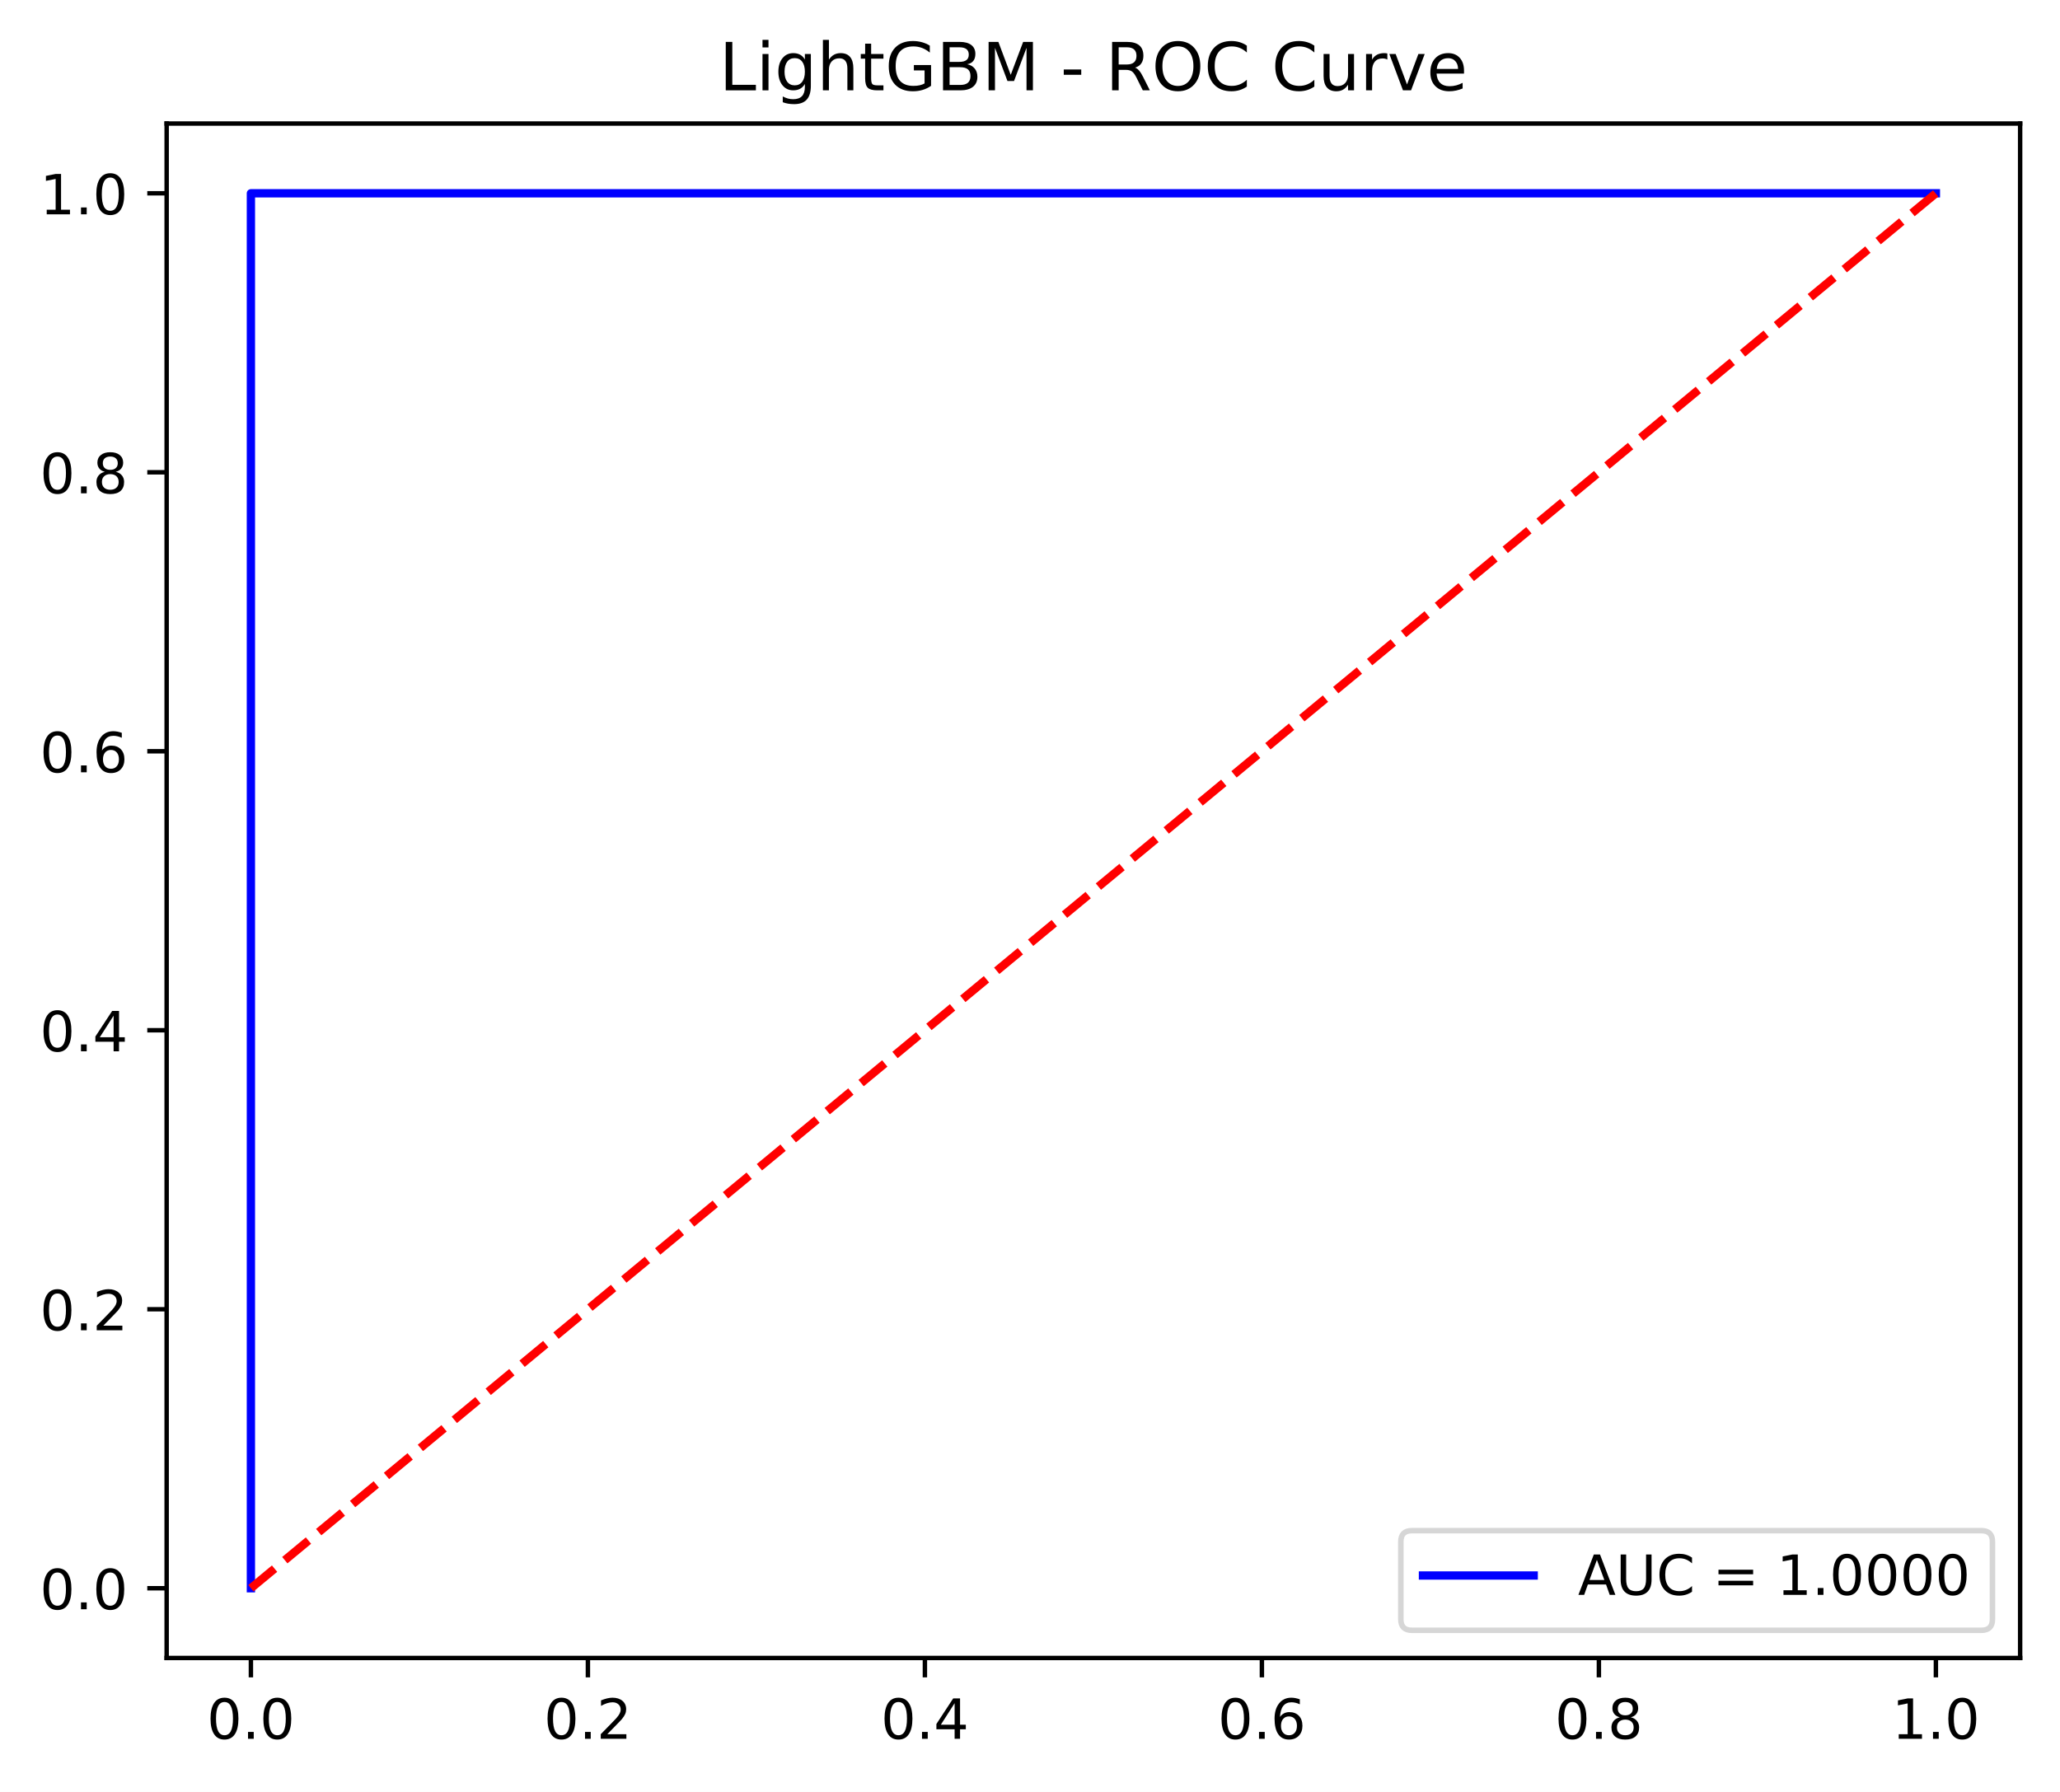
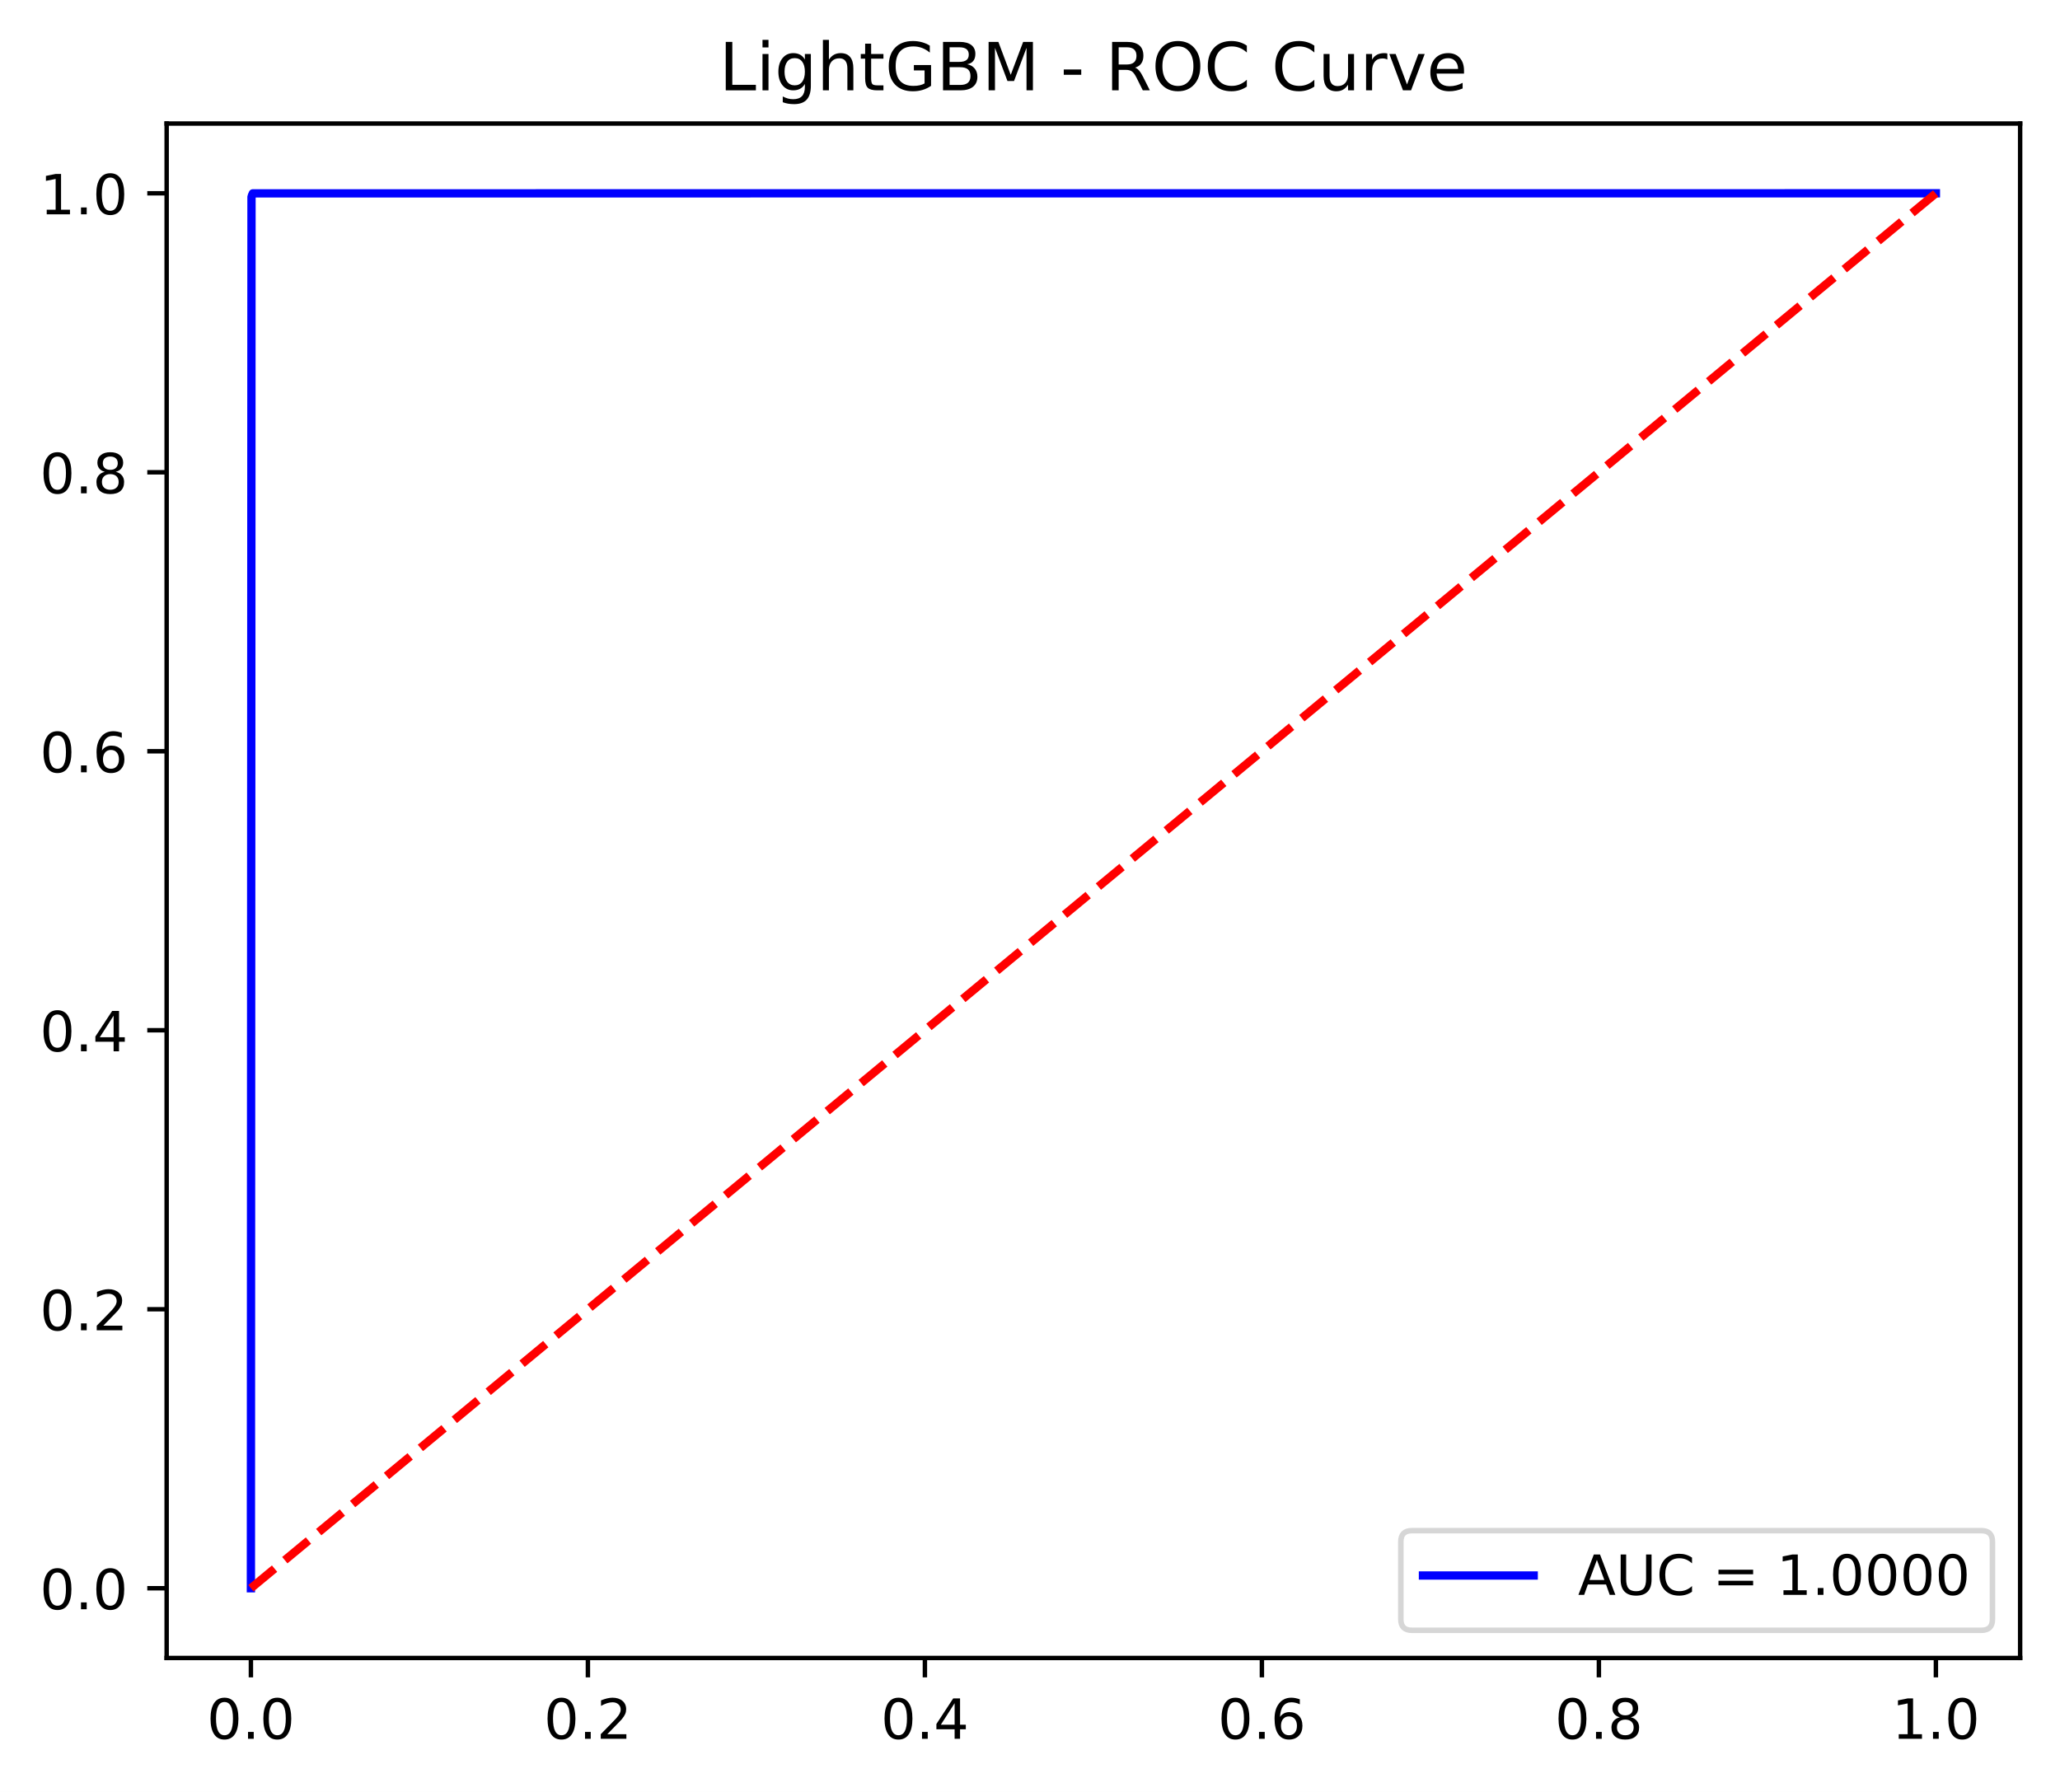
<svg xmlns="http://www.w3.org/2000/svg" xmlns:xlink="http://www.w3.org/1999/xlink" width="372.103pt" height="323.718pt" viewBox="0 0 372.103 323.718" version="1.1">
  <defs>
    <style type="text/css">*{stroke-linejoin: round; stroke-linecap: butt}</style>
  </defs>
  <g id="figure_1">
    <g id="patch_1">
      <path d="M 0 323.718  L 372.103 323.718  L 372.103 0  L 0 0  z " style="fill: #ffffff" />
    </g>
    <g id="axes_1">
      <g id="patch_2">
        <path d="M 30.103 299.518  L 364.903 299.518  L 364.903 22.318  L 30.103 22.318  z " style="fill: #ffffff" />
      </g>
      <g id="matplotlib.axis_1">
        <g id="xtick_1">
          <g id="line2d_1">
            <defs>
-               <path id="md3780b0a23" d="M 0 0  L 0 3.5  " style="stroke: #000000; stroke-width: 0.8" />
+               <path id="m02a3f4bbe5" d="M 0 0  L 0 3.5  " style="stroke: #000000; stroke-width: 0.8" />
            </defs>
            <g>
-               <use xlink:href="#md3780b0a23" x="45.321" y="299.518" style="stroke: #000000; stroke-width: 0.8" />
+               <use xlink:href="#m02a3f4bbe5" x="45.321" y="299.518" style="stroke: #000000; stroke-width: 0.8" />
            </g>
          </g>
          <g id="text_1">
            <g transform="translate(37.36974 314.1158) scale(0.1 -0.1)">
              <defs>
                <path id="DejaVuSans-13" d="M 2034 4250  Q 1547 4250 1301 3770  Q 1056 3291 1056 2328  Q 1056 1369 1301 889  Q 1547 409 2034 409  Q 2525 409 2770 889  Q 3016 1369 3016 2328  Q 3016 3291 2770 3770  Q 2525 4250 2034 4250  z M 2034 4750  Q 2819 4750 3233 4129  Q 3647 3509 3647 2328  Q 3647 1150 3233 529  Q 2819 -91 2034 -91  Q 1250 -91 836 529  Q 422 1150 422 2328  Q 422 3509 836 4129  Q 1250 4750 2034 4750  z " transform="scale(0.015625)" />
                <path id="DejaVuSans-11" d="M 684 794  L 1344 794  L 1344 0  L 684 0  L 684 794  z " transform="scale(0.015625)" />
              </defs>
              <use xlink:href="#DejaVuSans-13" />
              <use xlink:href="#DejaVuSans-11" transform="translate(63.625 0)" />
              <use xlink:href="#DejaVuSans-13" transform="translate(95.40625 0)" />
            </g>
          </g>
        </g>
        <g id="xtick_2">
          <g id="line2d_2">
            <g>
-               <use xlink:href="#md3780b0a23" x="106.194" y="299.518" style="stroke: #000000; stroke-width: 0.8" />
+               <use xlink:href="#m02a3f4bbe5" x="106.194" y="299.518" style="stroke: #000000; stroke-width: 0.8" />
            </g>
          </g>
          <g id="text_2">
            <g transform="translate(98.24247 314.1158) scale(0.1 -0.1)">
              <defs>
                <path id="DejaVuSans-15" d="M 1228 531  L 3431 531  L 3431 0  L 469 0  L 469 531  Q 828 903 1448 1529  Q 2069 2156 2228 2338  Q 2531 2678 2651 2914  Q 2772 3150 2772 3378  Q 2772 3750 2511 3984  Q 2250 4219 1831 4219  Q 1534 4219 1204 4116  Q 875 4013 500 3803  L 500 4441  Q 881 4594 1212 4672  Q 1544 4750 1819 4750  Q 2544 4750 2975 4387  Q 3406 4025 3406 3419  Q 3406 3131 3298 2873  Q 3191 2616 2906 2266  Q 2828 2175 2409 1742  Q 1991 1309 1228 531  z " transform="scale(0.015625)" />
              </defs>
              <use xlink:href="#DejaVuSans-13" />
              <use xlink:href="#DejaVuSans-11" transform="translate(63.625 0)" />
              <use xlink:href="#DejaVuSans-15" transform="translate(95.40625 0)" />
            </g>
          </g>
        </g>
        <g id="xtick_3">
          <g id="line2d_3">
            <g>
-               <use xlink:href="#md3780b0a23" x="167.067" y="299.518" style="stroke: #000000; stroke-width: 0.8" />
+               <use xlink:href="#m02a3f4bbe5" x="167.067" y="299.518" style="stroke: #000000; stroke-width: 0.8" />
            </g>
          </g>
          <g id="text_3">
            <g transform="translate(159.1152 314.1158) scale(0.1 -0.1)">
              <defs>
                <path id="DejaVuSans-17" d="M 2419 4116  L 825 1625  L 2419 1625  L 2419 4116  z M 2253 4666  L 3047 4666  L 3047 1625  L 3713 1625  L 3713 1100  L 3047 1100  L 3047 0  L 2419 0  L 2419 1100  L 313 1100  L 313 1709  L 2253 4666  z " transform="scale(0.015625)" />
              </defs>
              <use xlink:href="#DejaVuSans-13" />
              <use xlink:href="#DejaVuSans-11" transform="translate(63.625 0)" />
              <use xlink:href="#DejaVuSans-17" transform="translate(95.40625 0)" />
            </g>
          </g>
        </g>
        <g id="xtick_4">
          <g id="line2d_4">
            <g>
-               <use xlink:href="#md3780b0a23" x="227.939" y="299.518" style="stroke: #000000; stroke-width: 0.8" />
+               <use xlink:href="#m02a3f4bbe5" x="227.939" y="299.518" style="stroke: #000000; stroke-width: 0.8" />
            </g>
          </g>
          <g id="text_4">
            <g transform="translate(219.9879 314.1158) scale(0.1 -0.1)">
              <defs>
                <path id="DejaVuSans-19" d="M 2113 2584  Q 1688 2584 1439 2293  Q 1191 2003 1191 1497  Q 1191 994 1439 701  Q 1688 409 2113 409  Q 2538 409 2786 701  Q 3034 994 3034 1497  Q 3034 2003 2786 2293  Q 2538 2584 2113 2584  z M 3366 4563  L 3366 3988  Q 3128 4100 2886 4159  Q 2644 4219 2406 4219  Q 1781 4219 1451 3797  Q 1122 3375 1075 2522  Q 1259 2794 1537 2939  Q 1816 3084 2150 3084  Q 2853 3084 3261 2657  Q 3669 2231 3669 1497  Q 3669 778 3244 343  Q 2819 -91 2113 -91  Q 1303 -91 875 529  Q 447 1150 447 2328  Q 447 3434 972 4092  Q 1497 4750 2381 4750  Q 2619 4750 2861 4703  Q 3103 4656 3366 4563  z " transform="scale(0.015625)" />
              </defs>
              <use xlink:href="#DejaVuSans-13" />
              <use xlink:href="#DejaVuSans-11" transform="translate(63.625 0)" />
              <use xlink:href="#DejaVuSans-19" transform="translate(95.40625 0)" />
            </g>
          </g>
        </g>
        <g id="xtick_5">
          <g id="line2d_5">
            <g>
-               <use xlink:href="#md3780b0a23" x="288.812" y="299.518" style="stroke: #000000; stroke-width: 0.8" />
+               <use xlink:href="#m02a3f4bbe5" x="288.812" y="299.518" style="stroke: #000000; stroke-width: 0.8" />
            </g>
          </g>
          <g id="text_5">
            <g transform="translate(280.8607 314.1158) scale(0.1 -0.1)">
              <defs>
                <path id="DejaVuSans-1b" d="M 2034 2216  Q 1584 2216 1326 1975  Q 1069 1734 1069 1313  Q 1069 891 1326 650  Q 1584 409 2034 409  Q 2484 409 2743 651  Q 3003 894 3003 1313  Q 3003 1734 2745 1975  Q 2488 2216 2034 2216  z M 1403 2484  Q 997 2584 770 2862  Q 544 3141 544 3541  Q 544 4100 942 4425  Q 1341 4750 2034 4750  Q 2731 4750 3128 4425  Q 3525 4100 3525 3541  Q 3525 3141 3298 2862  Q 3072 2584 2669 2484  Q 3125 2378 3379 2068  Q 3634 1759 3634 1313  Q 3634 634 3220 271  Q 2806 -91 2034 -91  Q 1263 -91 848 271  Q 434 634 434 1313  Q 434 1759 690 2068  Q 947 2378 1403 2484  z M 1172 3481  Q 1172 3119 1398 2916  Q 1625 2713 2034 2713  Q 2441 2713 2670 2916  Q 2900 3119 2900 3481  Q 2900 3844 2670 4047  Q 2441 4250 2034 4250  Q 1625 4250 1398 4047  Q 1172 3844 1172 3481  z " transform="scale(0.015625)" />
              </defs>
              <use xlink:href="#DejaVuSans-13" />
              <use xlink:href="#DejaVuSans-11" transform="translate(63.625 0)" />
              <use xlink:href="#DejaVuSans-1b" transform="translate(95.40625 0)" />
            </g>
          </g>
        </g>
        <g id="xtick_6">
          <g id="line2d_6">
            <g>
-               <use xlink:href="#md3780b0a23" x="349.685" y="299.518" style="stroke: #000000; stroke-width: 0.8" />
+               <use xlink:href="#m02a3f4bbe5" x="349.685" y="299.518" style="stroke: #000000; stroke-width: 0.8" />
            </g>
          </g>
          <g id="text_6">
            <g transform="translate(341.7334 314.1158) scale(0.1 -0.1)">
              <defs>
                <path id="DejaVuSans-14" d="M 794 531  L 1825 531  L 1825 4091  L 703 3866  L 703 4441  L 1819 4666  L 2450 4666  L 2450 531  L 3481 531  L 3481 0  L 794 0  L 794 531  z " transform="scale(0.015625)" />
              </defs>
              <use xlink:href="#DejaVuSans-14" />
              <use xlink:href="#DejaVuSans-11" transform="translate(63.625 0)" />
              <use xlink:href="#DejaVuSans-13" transform="translate(95.40625 0)" />
            </g>
          </g>
        </g>
      </g>
      <g id="matplotlib.axis_2">
        <g id="ytick_1">
          <g id="line2d_7">
            <defs>
-               <path id="mc4884a2b4d" d="M 0 0  L -3.5 0  " style="stroke: #000000; stroke-width: 0.8" />
+               <path id="m62d1a7aa85" d="M 0 0  L -3.5 0  " style="stroke: #000000; stroke-width: 0.8" />
            </defs>
            <g>
-               <use xlink:href="#mc4884a2b4d" x="30.103" y="286.918" style="stroke: #000000; stroke-width: 0.8" />
+               <use xlink:href="#m62d1a7aa85" x="30.103" y="286.918" style="stroke: #000000; stroke-width: 0.8" />
            </g>
          </g>
          <g id="text_7">
            <g transform="translate(7.2 290.717) scale(0.1 -0.1)">
              <use xlink:href="#DejaVuSans-13" />
              <use xlink:href="#DejaVuSans-11" transform="translate(63.625 0)" />
              <use xlink:href="#DejaVuSans-13" transform="translate(95.40625 0)" />
            </g>
          </g>
        </g>
        <g id="ytick_2">
          <g id="line2d_8">
            <g>
-               <use xlink:href="#mc4884a2b4d" x="30.103" y="236.518" style="stroke: #000000; stroke-width: 0.8" />
+               <use xlink:href="#m62d1a7aa85" x="30.103" y="236.518" style="stroke: #000000; stroke-width: 0.8" />
            </g>
          </g>
          <g id="text_8">
            <g transform="translate(7.2 240.317) scale(0.1 -0.1)">
              <use xlink:href="#DejaVuSans-13" />
              <use xlink:href="#DejaVuSans-11" transform="translate(63.625 0)" />
              <use xlink:href="#DejaVuSans-15" transform="translate(95.40625 0)" />
            </g>
          </g>
        </g>
        <g id="ytick_3">
          <g id="line2d_9">
            <g>
-               <use xlink:href="#mc4884a2b4d" x="30.103" y="186.118" style="stroke: #000000; stroke-width: 0.8" />
+               <use xlink:href="#m62d1a7aa85" x="30.103" y="186.118" style="stroke: #000000; stroke-width: 0.8" />
            </g>
          </g>
          <g id="text_9">
            <g transform="translate(7.2 189.917) scale(0.1 -0.1)">
              <use xlink:href="#DejaVuSans-13" />
              <use xlink:href="#DejaVuSans-11" transform="translate(63.625 0)" />
              <use xlink:href="#DejaVuSans-17" transform="translate(95.40625 0)" />
            </g>
          </g>
        </g>
        <g id="ytick_4">
          <g id="line2d_10">
            <g>
-               <use xlink:href="#mc4884a2b4d" x="30.103" y="135.718" style="stroke: #000000; stroke-width: 0.8" />
+               <use xlink:href="#m62d1a7aa85" x="30.103" y="135.718" style="stroke: #000000; stroke-width: 0.8" />
            </g>
          </g>
          <g id="text_10">
            <g transform="translate(7.2 139.517) scale(0.1 -0.1)">
              <use xlink:href="#DejaVuSans-13" />
              <use xlink:href="#DejaVuSans-11" transform="translate(63.625 0)" />
              <use xlink:href="#DejaVuSans-19" transform="translate(95.40625 0)" />
            </g>
          </g>
        </g>
        <g id="ytick_5">
          <g id="line2d_11">
            <g>
-               <use xlink:href="#mc4884a2b4d" x="30.103" y="85.318" style="stroke: #000000; stroke-width: 0.8" />
+               <use xlink:href="#m62d1a7aa85" x="30.103" y="85.318" style="stroke: #000000; stroke-width: 0.8" />
            </g>
          </g>
          <g id="text_11">
            <g transform="translate(7.2 89.11695) scale(0.1 -0.1)">
              <use xlink:href="#DejaVuSans-13" />
              <use xlink:href="#DejaVuSans-11" transform="translate(63.625 0)" />
              <use xlink:href="#DejaVuSans-1b" transform="translate(95.40625 0)" />
            </g>
          </g>
        </g>
        <g id="ytick_6">
          <g id="line2d_12">
            <g>
-               <use xlink:href="#mc4884a2b4d" x="30.103" y="34.918" style="stroke: #000000; stroke-width: 0.8" />
+               <use xlink:href="#m62d1a7aa85" x="30.103" y="34.918" style="stroke: #000000; stroke-width: 0.8" />
            </g>
          </g>
          <g id="text_12">
            <g transform="translate(7.2 38.71695) scale(0.1 -0.1)">
              <use xlink:href="#DejaVuSans-14" />
              <use xlink:href="#DejaVuSans-11" transform="translate(63.625 0)" />
              <use xlink:href="#DejaVuSans-13" transform="translate(95.40625 0)" />
            </g>
          </g>
        </g>
      </g>
      <g id="line2d_13">
-         <path d="M 45.321 286.918  L 45.321 34.918  L 45.429 34.918  L 349.685 34.918  L 349.685 34.918  " clip-path="url(#p0e5f4bfe63)" style="fill: none; stroke: #0000ff; stroke-width: 1.5; stroke-linecap: square" />
+         <path d="M 45.321 286.918  L 45.429 35.577  L 45.455 35.577  L 45.455 35.472  L 45.563 35.159  L 45.643 35.081  L 45.67 34.931  L 349.685 34.918  L 349.685 34.918  " clip-path="url(#p776b5546a5)" style="fill: none; stroke: #0000ff; stroke-width: 1.5; stroke-linecap: square" />
      </g>
      <g id="line2d_14">
-         <path d="M 45.321 286.918  L 349.685 34.918  " clip-path="url(#p0e5f4bfe63)" style="fill: none; stroke-dasharray: 5.55,2.4; stroke-dashoffset: 0; stroke: #ff0000; stroke-width: 1.5" />
+         <path d="M 45.321 286.918  L 349.685 34.918  " clip-path="url(#p776b5546a5)" style="fill: none; stroke-dasharray: 5.55,2.4; stroke-dashoffset: 0; stroke: #ff0000; stroke-width: 1.5" />
      </g>
      <g id="patch_3">
        <path d="M 30.103 299.518  L 30.103 22.318  " style="fill: none; stroke: #000000; stroke-width: 0.8; stroke-linejoin: miter; stroke-linecap: square" />
      </g>
      <g id="patch_4">
        <path d="M 364.903 299.518  L 364.903 22.318  " style="fill: none; stroke: #000000; stroke-width: 0.8; stroke-linejoin: miter; stroke-linecap: square" />
      </g>
      <g id="patch_5">
        <path d="M 30.103 299.518  L 364.903 299.518  " style="fill: none; stroke: #000000; stroke-width: 0.8; stroke-linejoin: miter; stroke-linecap: square" />
      </g>
      <g id="patch_6">
        <path d="M 30.103 22.318  L 364.903 22.318  " style="fill: none; stroke: #000000; stroke-width: 0.8; stroke-linejoin: miter; stroke-linecap: square" />
      </g>
      <g id="text_13">
        <g transform="translate(129.9178 16.31812) scale(0.12 -0.12)">
          <defs>
            <path id="DejaVuSans-2f" d="M 628 4666  L 1259 4666  L 1259 531  L 3531 531  L 3531 0  L 628 0  L 628 4666  z " transform="scale(0.015625)" />
            <path id="DejaVuSans-4c" d="M 603 3500  L 1178 3500  L 1178 0  L 603 0  L 603 3500  z M 603 4863  L 1178 4863  L 1178 4134  L 603 4134  L 603 4863  z " transform="scale(0.015625)" />
            <path id="DejaVuSans-4a" d="M 2906 1791  Q 2906 2416 2648 2759  Q 2391 3103 1925 3103  Q 1463 3103 1205 2759  Q 947 2416 947 1791  Q 947 1169 1205 825  Q 1463 481 1925 481  Q 2391 481 2648 825  Q 2906 1169 2906 1791  z M 3481 434  Q 3481 -459 3084 -895  Q 2688 -1331 1869 -1331  Q 1566 -1331 1297 -1286  Q 1028 -1241 775 -1147  L 775 -588  Q 1028 -725 1275 -790  Q 1522 -856 1778 -856  Q 2344 -856 2625 -561  Q 2906 -266 2906 331  L 2906 616  Q 2728 306 2450 153  Q 2172 0 1784 0  Q 1141 0 747 490  Q 353 981 353 1791  Q 353 2603 747 3093  Q 1141 3584 1784 3584  Q 2172 3584 2450 3431  Q 2728 3278 2906 2969  L 2906 3500  L 3481 3500  L 3481 434  z " transform="scale(0.015625)" />
            <path id="DejaVuSans-4b" d="M 3513 2113  L 3513 0  L 2938 0  L 2938 2094  Q 2938 2591 2744 2837  Q 2550 3084 2163 3084  Q 1697 3084 1428 2787  Q 1159 2491 1159 1978  L 1159 0  L 581 0  L 581 4863  L 1159 4863  L 1159 2956  Q 1366 3272 1645 3428  Q 1925 3584 2291 3584  Q 2894 3584 3203 3211  Q 3513 2838 3513 2113  z " transform="scale(0.015625)" />
            <path id="DejaVuSans-57" d="M 1172 4494  L 1172 3500  L 2356 3500  L 2356 3053  L 1172 3053  L 1172 1153  Q 1172 725 1289 603  Q 1406 481 1766 481  L 2356 481  L 2356 0  L 1766 0  Q 1100 0 847 248  Q 594 497 594 1153  L 594 3053  L 172 3053  L 172 3500  L 594 3500  L 594 4494  L 1172 4494  z " transform="scale(0.015625)" />
            <path id="DejaVuSans-2a" d="M 3809 666  L 3809 1919  L 2778 1919  L 2778 2438  L 4434 2438  L 4434 434  Q 4069 175 3628 42  Q 3188 -91 2688 -91  Q 1594 -91 976 548  Q 359 1188 359 2328  Q 359 3472 976 4111  Q 1594 4750 2688 4750  Q 3144 4750 3555 4637  Q 3966 4525 4313 4306  L 4313 3634  Q 3963 3931 3569 4081  Q 3175 4231 2741 4231  Q 1884 4231 1454 3753  Q 1025 3275 1025 2328  Q 1025 1384 1454 906  Q 1884 428 2741 428  Q 3075 428 3337 486  Q 3600 544 3809 666  z " transform="scale(0.015625)" />
            <path id="DejaVuSans-25" d="M 1259 2228  L 1259 519  L 2272 519  Q 2781 519 3026 730  Q 3272 941 3272 1375  Q 3272 1813 3026 2020  Q 2781 2228 2272 2228  L 1259 2228  z M 1259 4147  L 1259 2741  L 2194 2741  Q 2656 2741 2882 2914  Q 3109 3088 3109 3444  Q 3109 3797 2882 3972  Q 2656 4147 2194 4147  L 1259 4147  z M 628 4666  L 2241 4666  Q 2963 4666 3353 4366  Q 3744 4066 3744 3513  Q 3744 3084 3544 2831  Q 3344 2578 2956 2516  Q 3422 2416 3680 2098  Q 3938 1781 3938 1306  Q 3938 681 3513 340  Q 3088 0 2303 0  L 628 0  L 628 4666  z " transform="scale(0.015625)" />
            <path id="DejaVuSans-30" d="M 628 4666  L 1569 4666  L 2759 1491  L 3956 4666  L 4897 4666  L 4897 0  L 4281 0  L 4281 4097  L 3078 897  L 2444 897  L 1241 4097  L 1241 0  L 628 0  L 628 4666  z " transform="scale(0.015625)" />
            <path id="DejaVuSans-3" transform="scale(0.015625)" />
            <path id="DejaVuSans-10" d="M 313 2009  L 1997 2009  L 1997 1497  L 313 1497  L 313 2009  z " transform="scale(0.015625)" />
            <path id="DejaVuSans-35" d="M 2841 2188  Q 3044 2119 3236 1894  Q 3428 1669 3622 1275  L 4263 0  L 3584 0  L 2988 1197  Q 2756 1666 2539 1819  Q 2322 1972 1947 1972  L 1259 1972  L 1259 0  L 628 0  L 628 4666  L 2053 4666  Q 2853 4666 3247 4331  Q 3641 3997 3641 3322  Q 3641 2881 3436 2590  Q 3231 2300 2841 2188  z M 1259 4147  L 1259 2491  L 2053 2491  Q 2509 2491 2742 2702  Q 2975 2913 2975 3322  Q 2975 3731 2742 3939  Q 2509 4147 2053 4147  L 1259 4147  z " transform="scale(0.015625)" />
            <path id="DejaVuSans-32" d="M 2522 4238  Q 1834 4238 1429 3725  Q 1025 3213 1025 2328  Q 1025 1447 1429 934  Q 1834 422 2522 422  Q 3209 422 3611 934  Q 4013 1447 4013 2328  Q 4013 3213 3611 3725  Q 3209 4238 2522 4238  z M 2522 4750  Q 3503 4750 4090 4092  Q 4678 3434 4678 2328  Q 4678 1225 4090 567  Q 3503 -91 2522 -91  Q 1538 -91 948 565  Q 359 1222 359 2328  Q 359 3434 948 4092  Q 1538 4750 2522 4750  z " transform="scale(0.015625)" />
            <path id="DejaVuSans-26" d="M 4122 4306  L 4122 3641  Q 3803 3938 3442 4084  Q 3081 4231 2675 4231  Q 1875 4231 1450 3742  Q 1025 3253 1025 2328  Q 1025 1406 1450 917  Q 1875 428 2675 428  Q 3081 428 3442 575  Q 3803 722 4122 1019  L 4122 359  Q 3791 134 3420 21  Q 3050 -91 2638 -91  Q 1578 -91 968 557  Q 359 1206 359 2328  Q 359 3453 968 4101  Q 1578 4750 2638 4750  Q 3056 4750 3426 4639  Q 3797 4528 4122 4306  z " transform="scale(0.015625)" />
            <path id="DejaVuSans-58" d="M 544 1381  L 544 3500  L 1119 3500  L 1119 1403  Q 1119 906 1312 657  Q 1506 409 1894 409  Q 2359 409 2629 706  Q 2900 1003 2900 1516  L 2900 3500  L 3475 3500  L 3475 0  L 2900 0  L 2900 538  Q 2691 219 2414 64  Q 2138 -91 1772 -91  Q 1169 -91 856 284  Q 544 659 544 1381  z M 1991 3584  L 1991 3584  z " transform="scale(0.015625)" />
            <path id="DejaVuSans-55" d="M 2631 2963  Q 2534 3019 2420 3045  Q 2306 3072 2169 3072  Q 1681 3072 1420 2755  Q 1159 2438 1159 1844  L 1159 0  L 581 0  L 581 3500  L 1159 3500  L 1159 2956  Q 1341 3275 1631 3429  Q 1922 3584 2338 3584  Q 2397 3584 2469 3576  Q 2541 3569 2628 3553  L 2631 2963  z " transform="scale(0.015625)" />
            <path id="DejaVuSans-59" d="M 191 3500  L 800 3500  L 1894 563  L 2988 3500  L 3597 3500  L 2284 0  L 1503 0  L 191 3500  z " transform="scale(0.015625)" />
            <path id="DejaVuSans-48" d="M 3597 1894  L 3597 1613  L 953 1613  Q 991 1019 1311 708  Q 1631 397 2203 397  Q 2534 397 2845 478  Q 3156 559 3463 722  L 3463 178  Q 3153 47 2828 -22  Q 2503 -91 2169 -91  Q 1331 -91 842 396  Q 353 884 353 1716  Q 353 2575 817 3079  Q 1281 3584 2069 3584  Q 2775 3584 3186 3129  Q 3597 2675 3597 1894  z M 3022 2063  Q 3016 2534 2758 2815  Q 2500 3097 2075 3097  Q 1594 3097 1305 2825  Q 1016 2553 972 2059  L 3022 2063  z " transform="scale(0.015625)" />
          </defs>
          <use xlink:href="#DejaVuSans-2f" />
          <use xlink:href="#DejaVuSans-4c" transform="translate(55.71875 0)" />
          <use xlink:href="#DejaVuSans-4a" transform="translate(83.5 0)" />
          <use xlink:href="#DejaVuSans-4b" transform="translate(146.9844 0)" />
          <use xlink:href="#DejaVuSans-57" transform="translate(210.3594 0)" />
          <use xlink:href="#DejaVuSans-2a" transform="translate(249.5625 0)" />
          <use xlink:href="#DejaVuSans-25" transform="translate(327.0469 0)" />
          <use xlink:href="#DejaVuSans-30" transform="translate(395.6562 0)" />
          <use xlink:href="#DejaVuSans-3" transform="translate(481.9375 0)" />
          <use xlink:href="#DejaVuSans-10" transform="translate(513.7188 0)" />
          <use xlink:href="#DejaVuSans-3" transform="translate(549.7969 0)" />
          <use xlink:href="#DejaVuSans-35" transform="translate(581.5781 0)" />
          <use xlink:href="#DejaVuSans-32" transform="translate(651.0625 0)" />
          <use xlink:href="#DejaVuSans-26" transform="translate(729.7812 0)" />
          <use xlink:href="#DejaVuSans-3" transform="translate(799.6094 0)" />
          <use xlink:href="#DejaVuSans-26" transform="translate(831.3906 0)" />
          <use xlink:href="#DejaVuSans-58" transform="translate(901.2188 0)" />
          <use xlink:href="#DejaVuSans-55" transform="translate(964.5938 0)" />
          <use xlink:href="#DejaVuSans-59" transform="translate(1005.703 0)" />
          <use xlink:href="#DejaVuSans-48" transform="translate(1064.891 0)" />
        </g>
      </g>
      <g id="legend_1">
        <g id="patch_7">
          <path d="M 255.034 294.518  L 357.903 294.518  Q 359.903 294.518 359.903 292.518  L 359.903 278.517  Q 359.903 276.517 357.903 276.517  L 255.034 276.517  Q 253.034 276.517 253.034 278.517  L 253.034 292.518  Q 253.034 294.518 255.034 294.518  z " style="fill: #ffffff; opacity: 0.8; stroke: #cccccc; stroke-linejoin: miter" />
        </g>
        <g id="line2d_15">
          <path d="M 257.034 284.616  L 267.034 284.616  L 277.034 284.616  " style="fill: none; stroke: #0000ff; stroke-width: 1.5; stroke-linecap: square" />
        </g>
        <g id="text_14">
          <g transform="translate(285.0344 288.1158) scale(0.1 -0.1)">
            <defs>
              <path id="DejaVuSans-24" d="M 2188 4044  L 1331 1722  L 3047 1722  L 2188 4044  z M 1831 4666  L 2547 4666  L 4325 0  L 3669 0  L 3244 1197  L 1141 1197  L 716 0  L 50 0  L 1831 4666  z " transform="scale(0.015625)" />
              <path id="DejaVuSans-38" d="M 556 4666  L 1191 4666  L 1191 1831  Q 1191 1081 1462 751  Q 1734 422 2344 422  Q 2950 422 3222 751  Q 3494 1081 3494 1831  L 3494 4666  L 4128 4666  L 4128 1753  Q 4128 841 3676 375  Q 3225 -91 2344 -91  Q 1459 -91 1007 375  Q 556 841 556 1753  L 556 4666  z " transform="scale(0.015625)" />
              <path id="DejaVuSans-20" d="M 678 2906  L 4684 2906  L 4684 2381  L 678 2381  L 678 2906  z M 678 1631  L 4684 1631  L 4684 1100  L 678 1100  L 678 1631  z " transform="scale(0.015625)" />
            </defs>
            <use xlink:href="#DejaVuSans-24" />
            <use xlink:href="#DejaVuSans-38" transform="translate(68.40625 0)" />
            <use xlink:href="#DejaVuSans-26" transform="translate(141.5938 0)" />
            <use xlink:href="#DejaVuSans-3" transform="translate(211.4219 0)" />
            <use xlink:href="#DejaVuSans-20" transform="translate(243.2031 0)" />
            <use xlink:href="#DejaVuSans-3" transform="translate(327 0)" />
            <use xlink:href="#DejaVuSans-14" transform="translate(358.7812 0)" />
            <use xlink:href="#DejaVuSans-11" transform="translate(422.4062 0)" />
            <use xlink:href="#DejaVuSans-13" transform="translate(454.1875 0)" />
            <use xlink:href="#DejaVuSans-13" transform="translate(517.8125 0)" />
            <use xlink:href="#DejaVuSans-13" transform="translate(581.4375 0)" />
            <use xlink:href="#DejaVuSans-13" transform="translate(645.0625 0)" />
          </g>
        </g>
      </g>
    </g>
  </g>
  <defs>
-     <clipPath id="p0e5f4bfe63">
+     <clipPath id="p776b5546a5">
      <rect x="30.103" y="22.318" width="334.8" height="277.2" />
    </clipPath>
  </defs>
</svg>
